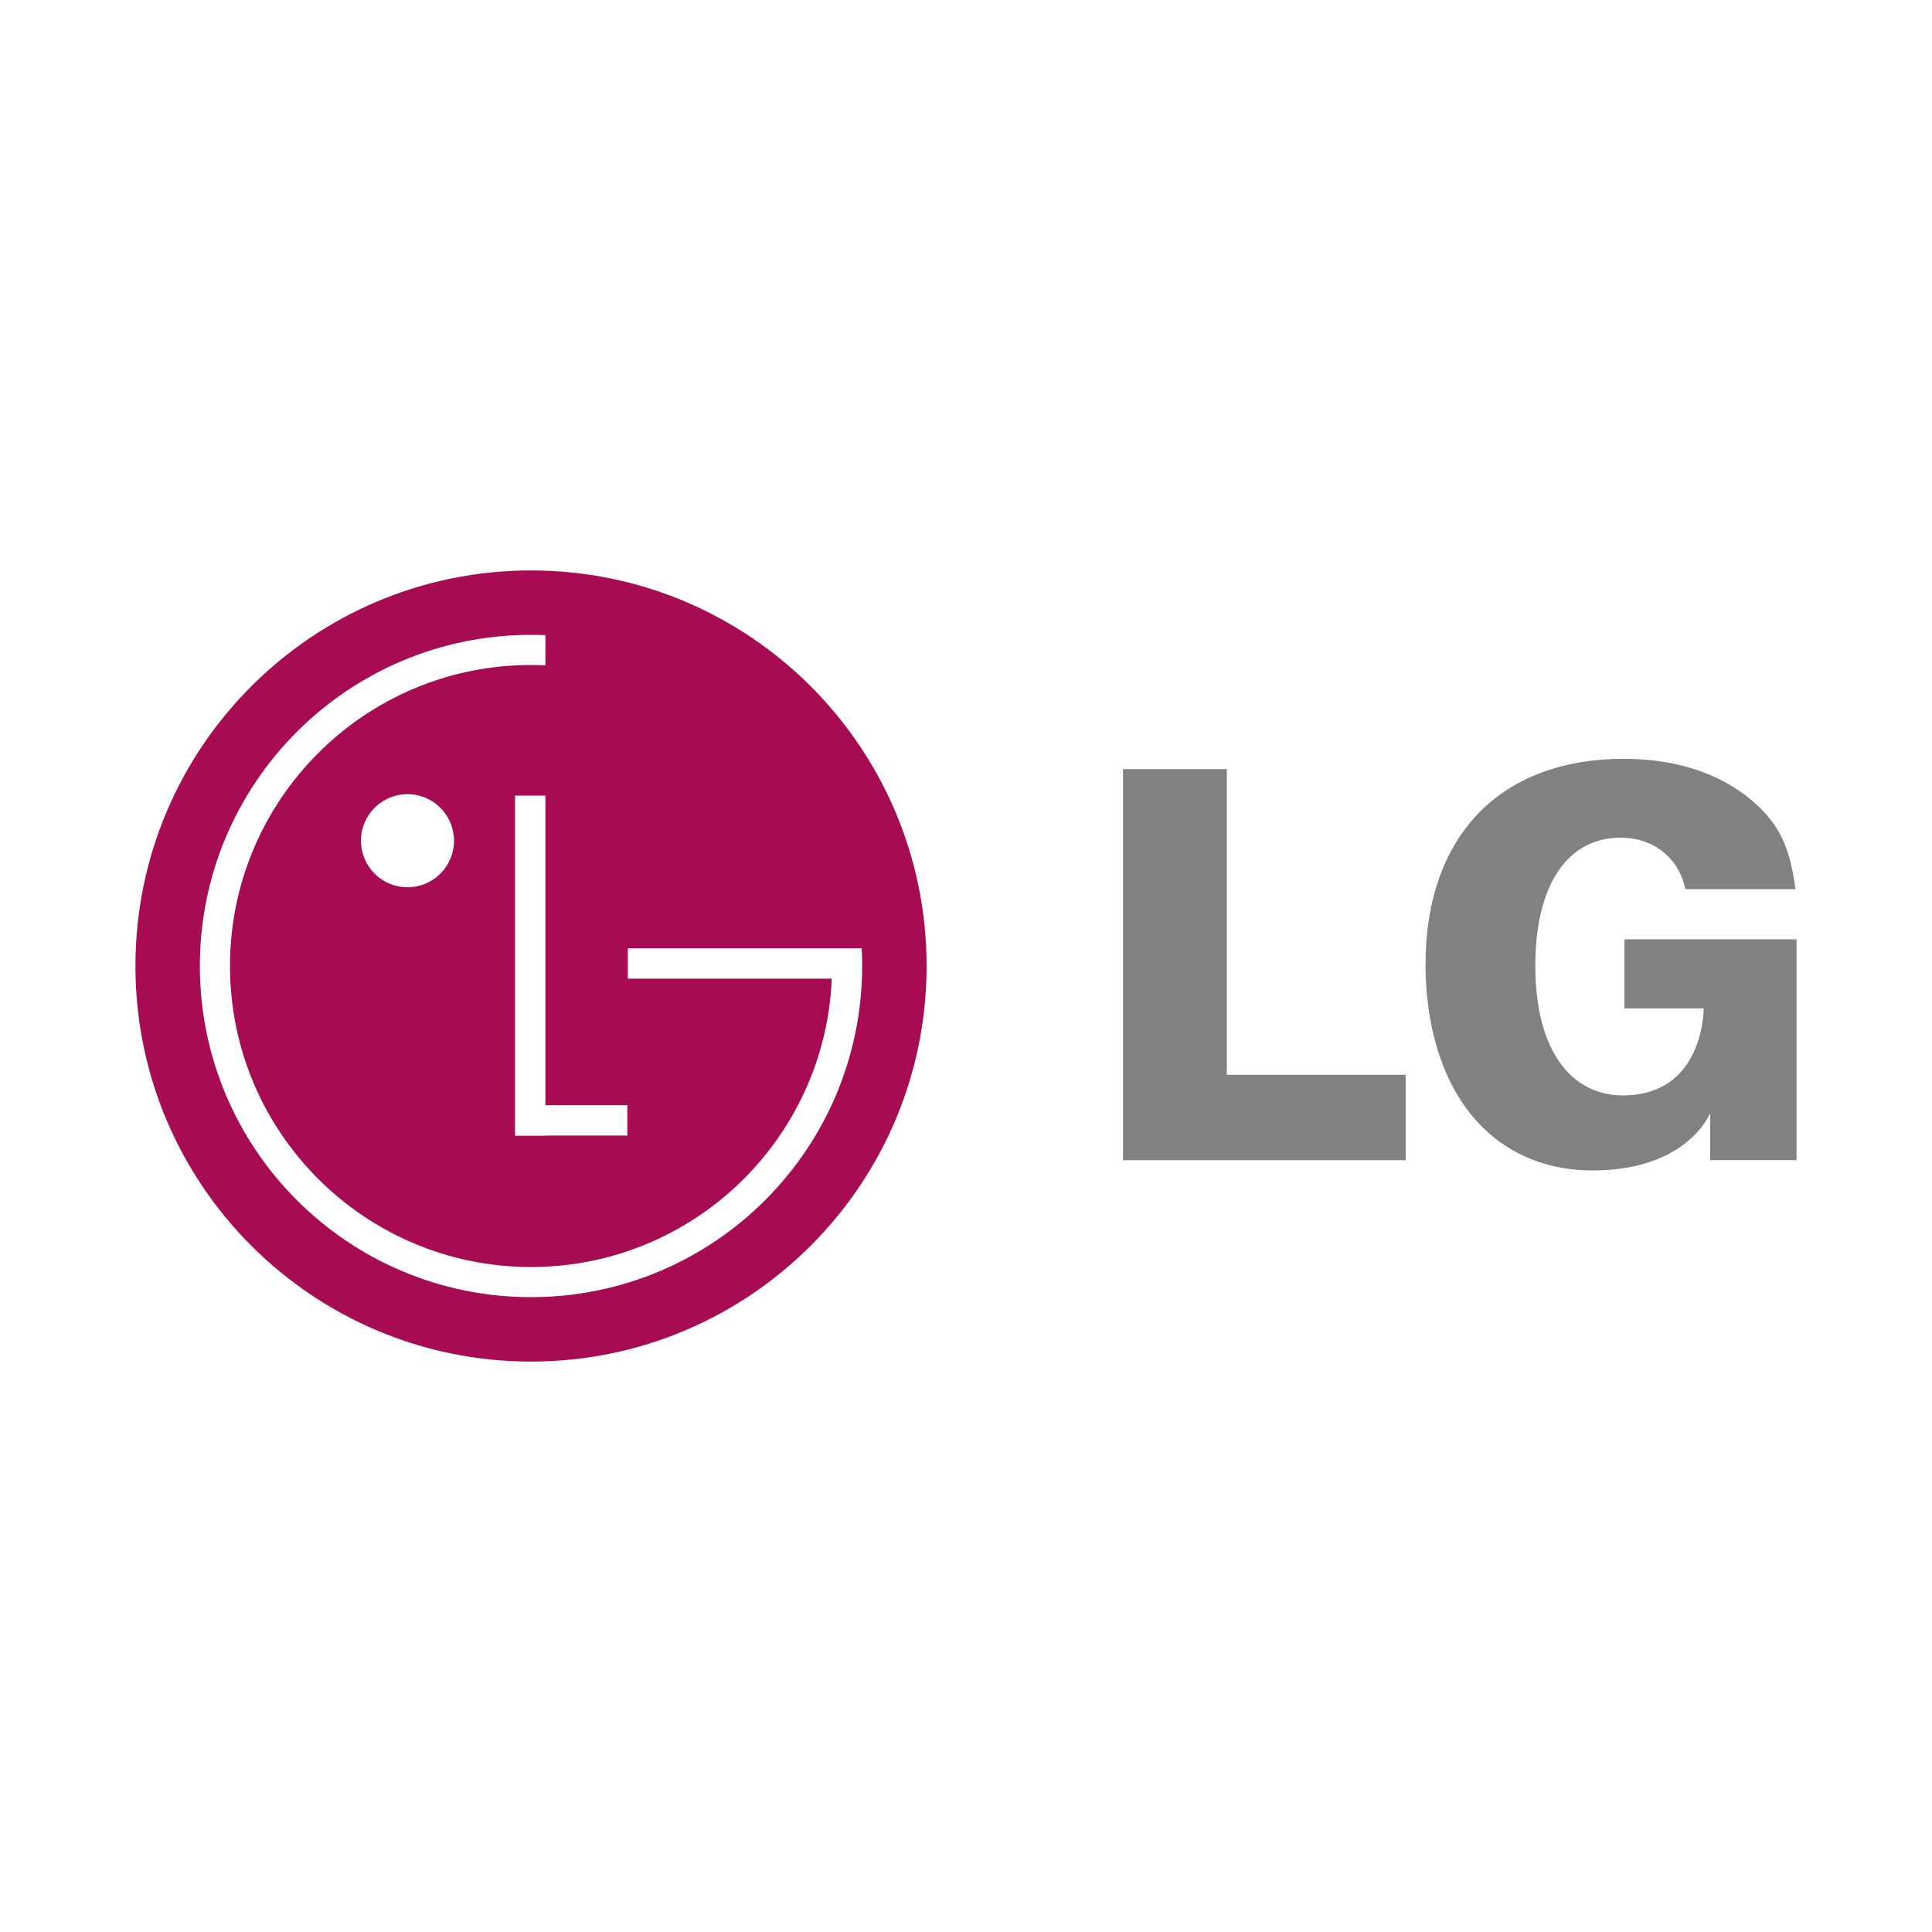
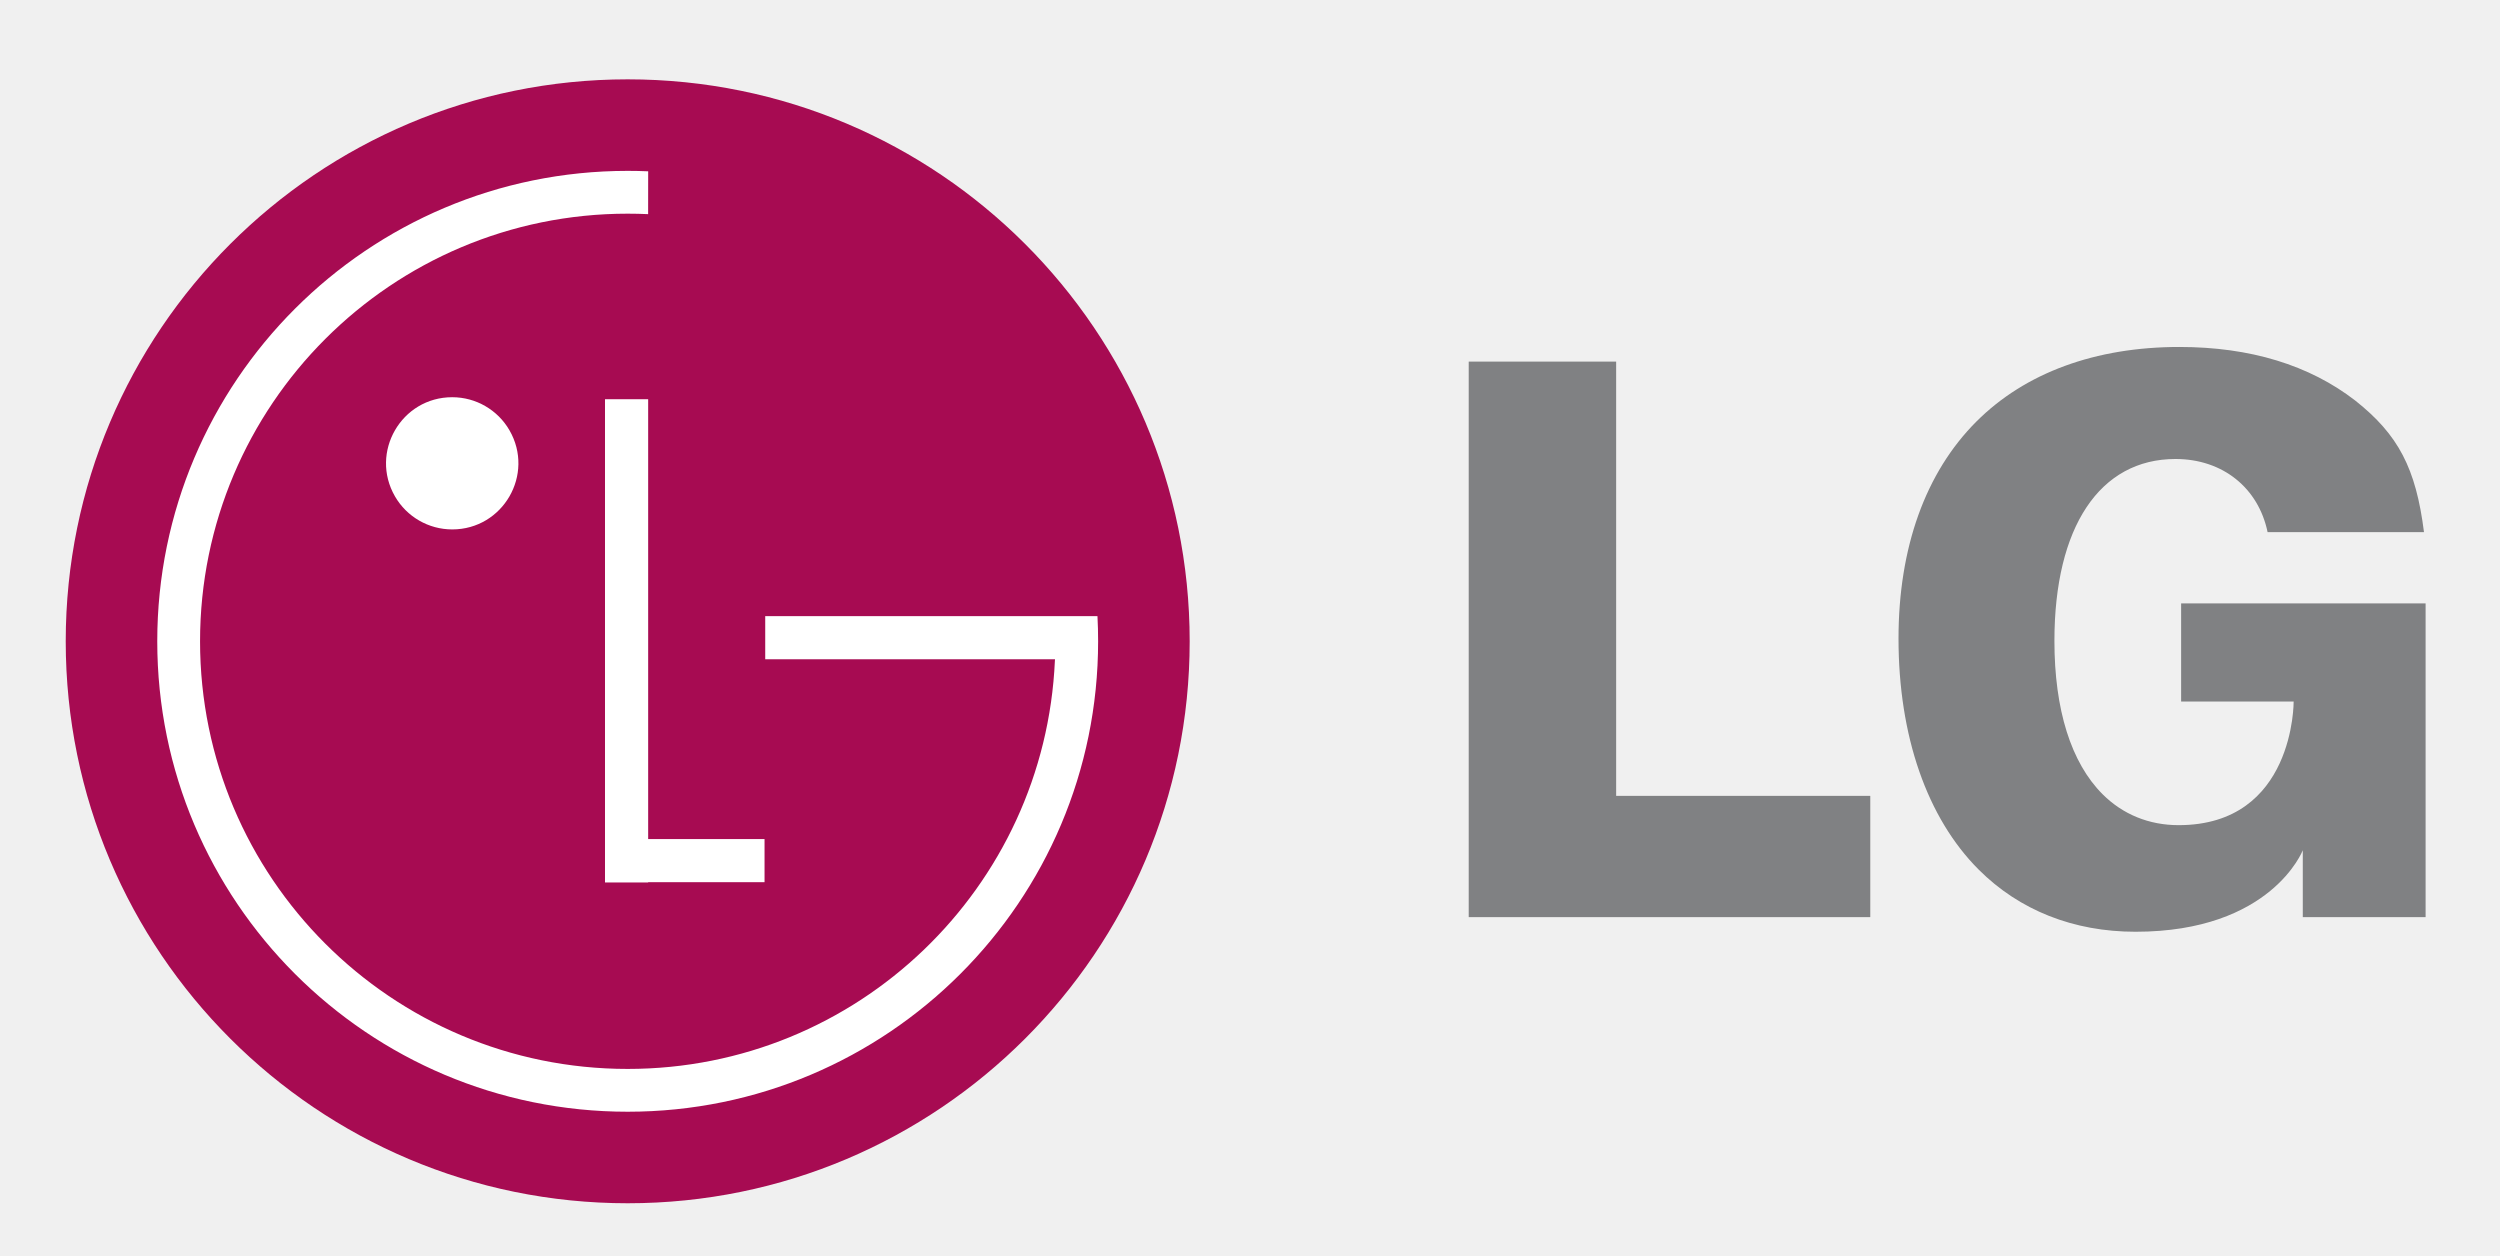
- <svg xmlns="http://www.w3.org/2000/svg" width="2500" height="2500" viewBox="0 0 192.756 192.756">
-   <path fill="#fff" d="M0 0h192.756v192.756H0z" />
-   <path d="M52.979 135.844c21.796 0 39.467-17.67 39.467-39.466s-17.67-39.466-39.467-39.466-39.467 17.67-39.467 39.466 17.67 39.466 39.467 39.466z" fill="#a70b52" />
-   <path fill="#fff" d="M62.589 110.267h-8.173v-30.89h-3.031v33.938h3.031v-.02h8.173z" />
-   <path d="M82.989 97.642H62.637v-3.031H85.97c.031.586.046 1.173.046 1.767 0 18.247-14.792 33.038-33.038 33.038S19.94 114.625 19.94 96.378 34.732 63.34 52.979 63.34c.481 0 .961.01 1.438.031l-.004 3.008a31.023 31.023 0 0 0-1.434-.033c-16.586 0-30.033 13.446-30.033 30.032 0 16.587 13.446 30.032 30.033 30.032 16.134 0 29.296-12.722 30.002-28.683l.008-.085z" fill="#fff" />
-   <path d="M40.655 88.521a4.642 4.642 0 1 0 0-9.285 4.642 4.642 0 0 0 0 9.285z" fill="#fff" />
-   <path fill="#808183" d="M112.043 115.75h28.201v-8.517h-17.847V76.735h-10.354zM174.317 79.482c-3.233-2.505-7.396-3.775-12.364-3.775-5.899 0-10.828 1.812-14.255 5.236-3.577 3.579-5.471 8.851-5.471 15.246 0 6.832 2.002 12.597 5.637 16.229 2.854 2.853 6.656 4.358 11.007 4.358 9.551 0 11.748-5.725 11.748-5.725V115.748h8.625V93.714h-17.169v6.895H169.977s.076 8.681-8.08 8.681c-2.072 0-3.918-.752-5.338-2.172-2.213-2.211-3.383-5.937-3.383-10.767 0-8 3.18-12.776 8.504-12.776 3.326 0 5.826 2.042 6.467 5.137h10.984c-.569-4.497-1.803-6.841-4.814-9.23z" />
+ <svg xmlns="http://www.w3.org/2000/svg" viewBox="14.031 9.459 175.573 88.194">
+   <path d="M 58.114 93.963 C 79.91 93.963 97.581 76.293 97.581 54.497 C 97.581 32.701 79.911 15.031 58.114 15.031 C 36.317 15.031 18.647 32.701 18.647 54.497 C 18.647 76.293 36.317 93.963 58.114 93.963 Z" fill="#a70b52" style="stroke-width: 1;" />
+   <path fill="#fff" d="M 67.724 68.386 L 59.551 68.386 L 59.551 37.496 L 56.52 37.496 L 56.52 71.434 L 59.551 71.434 L 59.551 71.414 L 67.724 71.414 L 67.724 68.386 Z" style="stroke-width: 1;" />
+   <path d="M 88.124 55.761 L 67.772 55.761 L 67.772 52.73 L 91.105 52.73 C 91.136 53.316 91.151 53.903 91.151 54.497 C 91.151 72.744 76.359 87.535 58.113 87.535 C 39.867 87.535 25.075 72.744 25.075 54.497 C 25.075 36.25 39.867 21.459 58.114 21.459 C 58.595 21.459 59.075 21.469 59.552 21.49 L 59.548 24.498 C 59.07 24.476 58.592 24.465 58.114 24.465 C 41.528 24.465 28.081 37.911 28.081 54.497 C 28.081 71.084 41.527 84.529 58.114 84.529 C 74.248 84.529 87.41 71.807 88.116 55.846 L 88.124 55.761 Z" fill="#fff" style="stroke-width: 1;" />
+   <path d="M 45.79 46.64 C 49.364 46.64 51.597 42.771 49.81 39.676 C 48.981 38.24 47.449 37.355 45.79 37.355 C 42.216 37.355 39.983 41.224 41.769 44.319 C 42.599 45.755 44.131 46.64 45.79 46.64 Z" fill="#fff" style="stroke-width: 1;" />
+   <path fill="#808183" d="M 117.178 73.869 L 145.379 73.869 L 145.379 65.352 L 127.532 65.352 L 127.532 34.854 L 117.178 34.854 L 117.178 73.869 Z M 179.452 37.601 C 176.219 35.096 172.056 33.826 167.088 33.826 C 161.189 33.826 156.26 35.638 152.833 39.062 C 149.256 42.641 147.362 47.913 147.362 54.308 C 147.362 61.14 149.364 66.905 152.999 70.537 C 155.853 73.39 159.655 74.895 164.006 74.895 C 173.557 74.895 175.754 69.17 175.754 69.17 L 175.754 73.867 L 184.379 73.867 L 184.379 51.833 L 167.21 51.833 L 167.21 58.728 L 175.112 58.728 C 175.112 58.728 175.188 67.409 167.032 67.409 C 164.96 67.409 163.114 66.657 161.694 65.237 C 159.481 63.026 158.311 59.3 158.311 54.47 C 158.311 46.47 161.491 41.694 166.815 41.694 C 170.141 41.694 172.641 43.736 173.282 46.831 L 184.266 46.831 C 183.697 42.334 182.463 39.99 179.452 37.601 Z" style="stroke-width: 1;" />
</svg>
